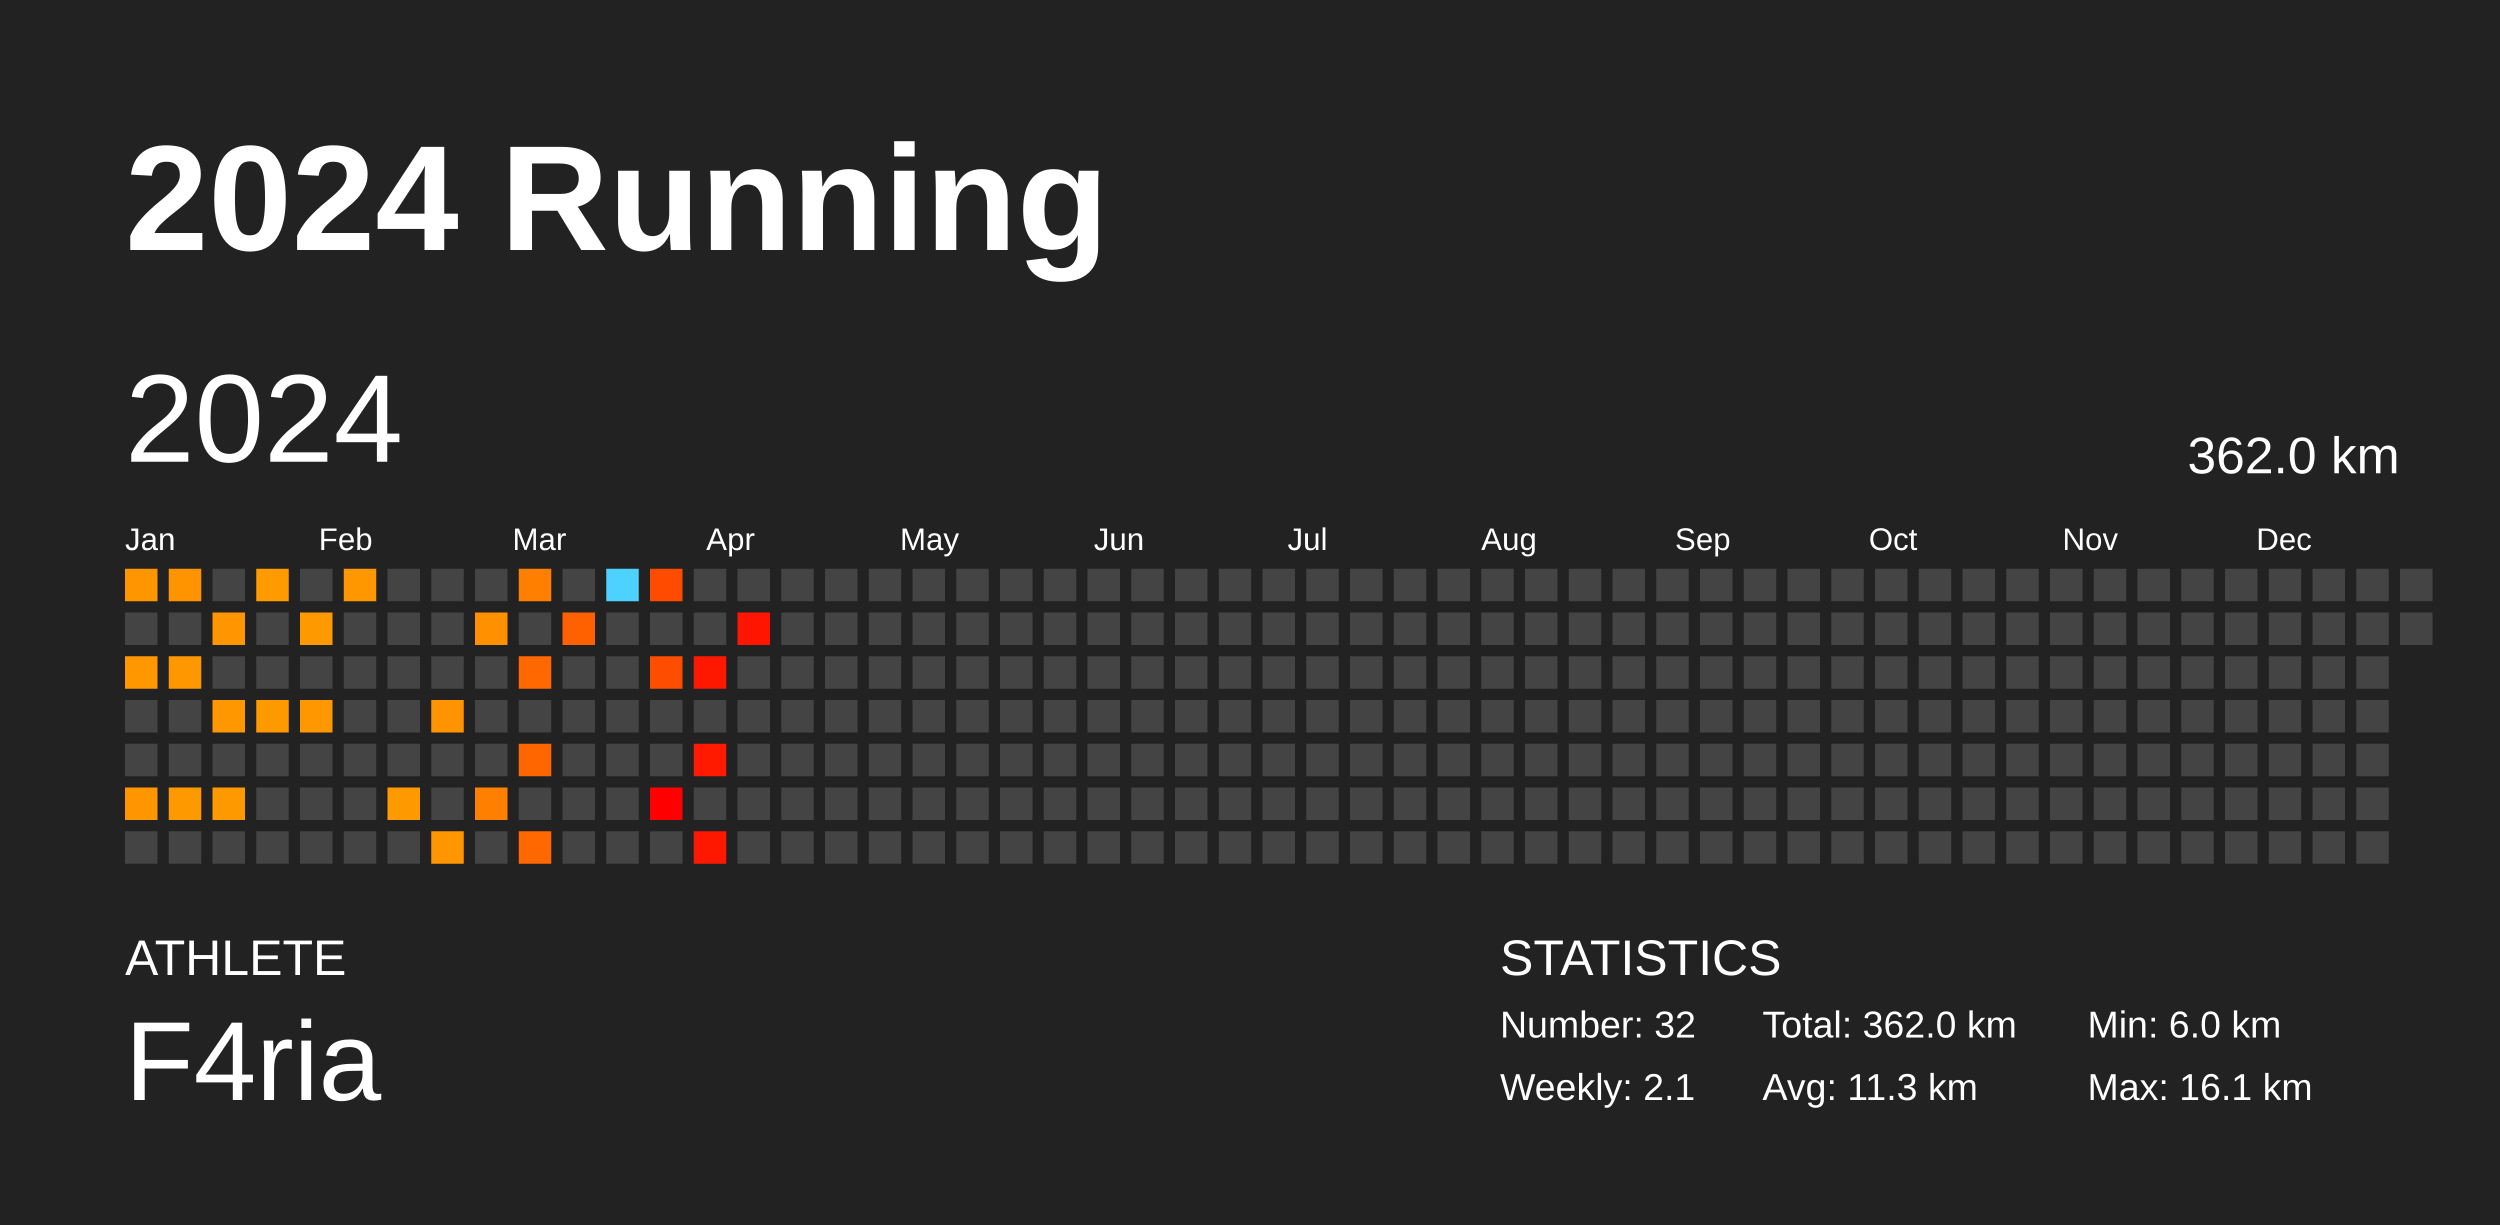
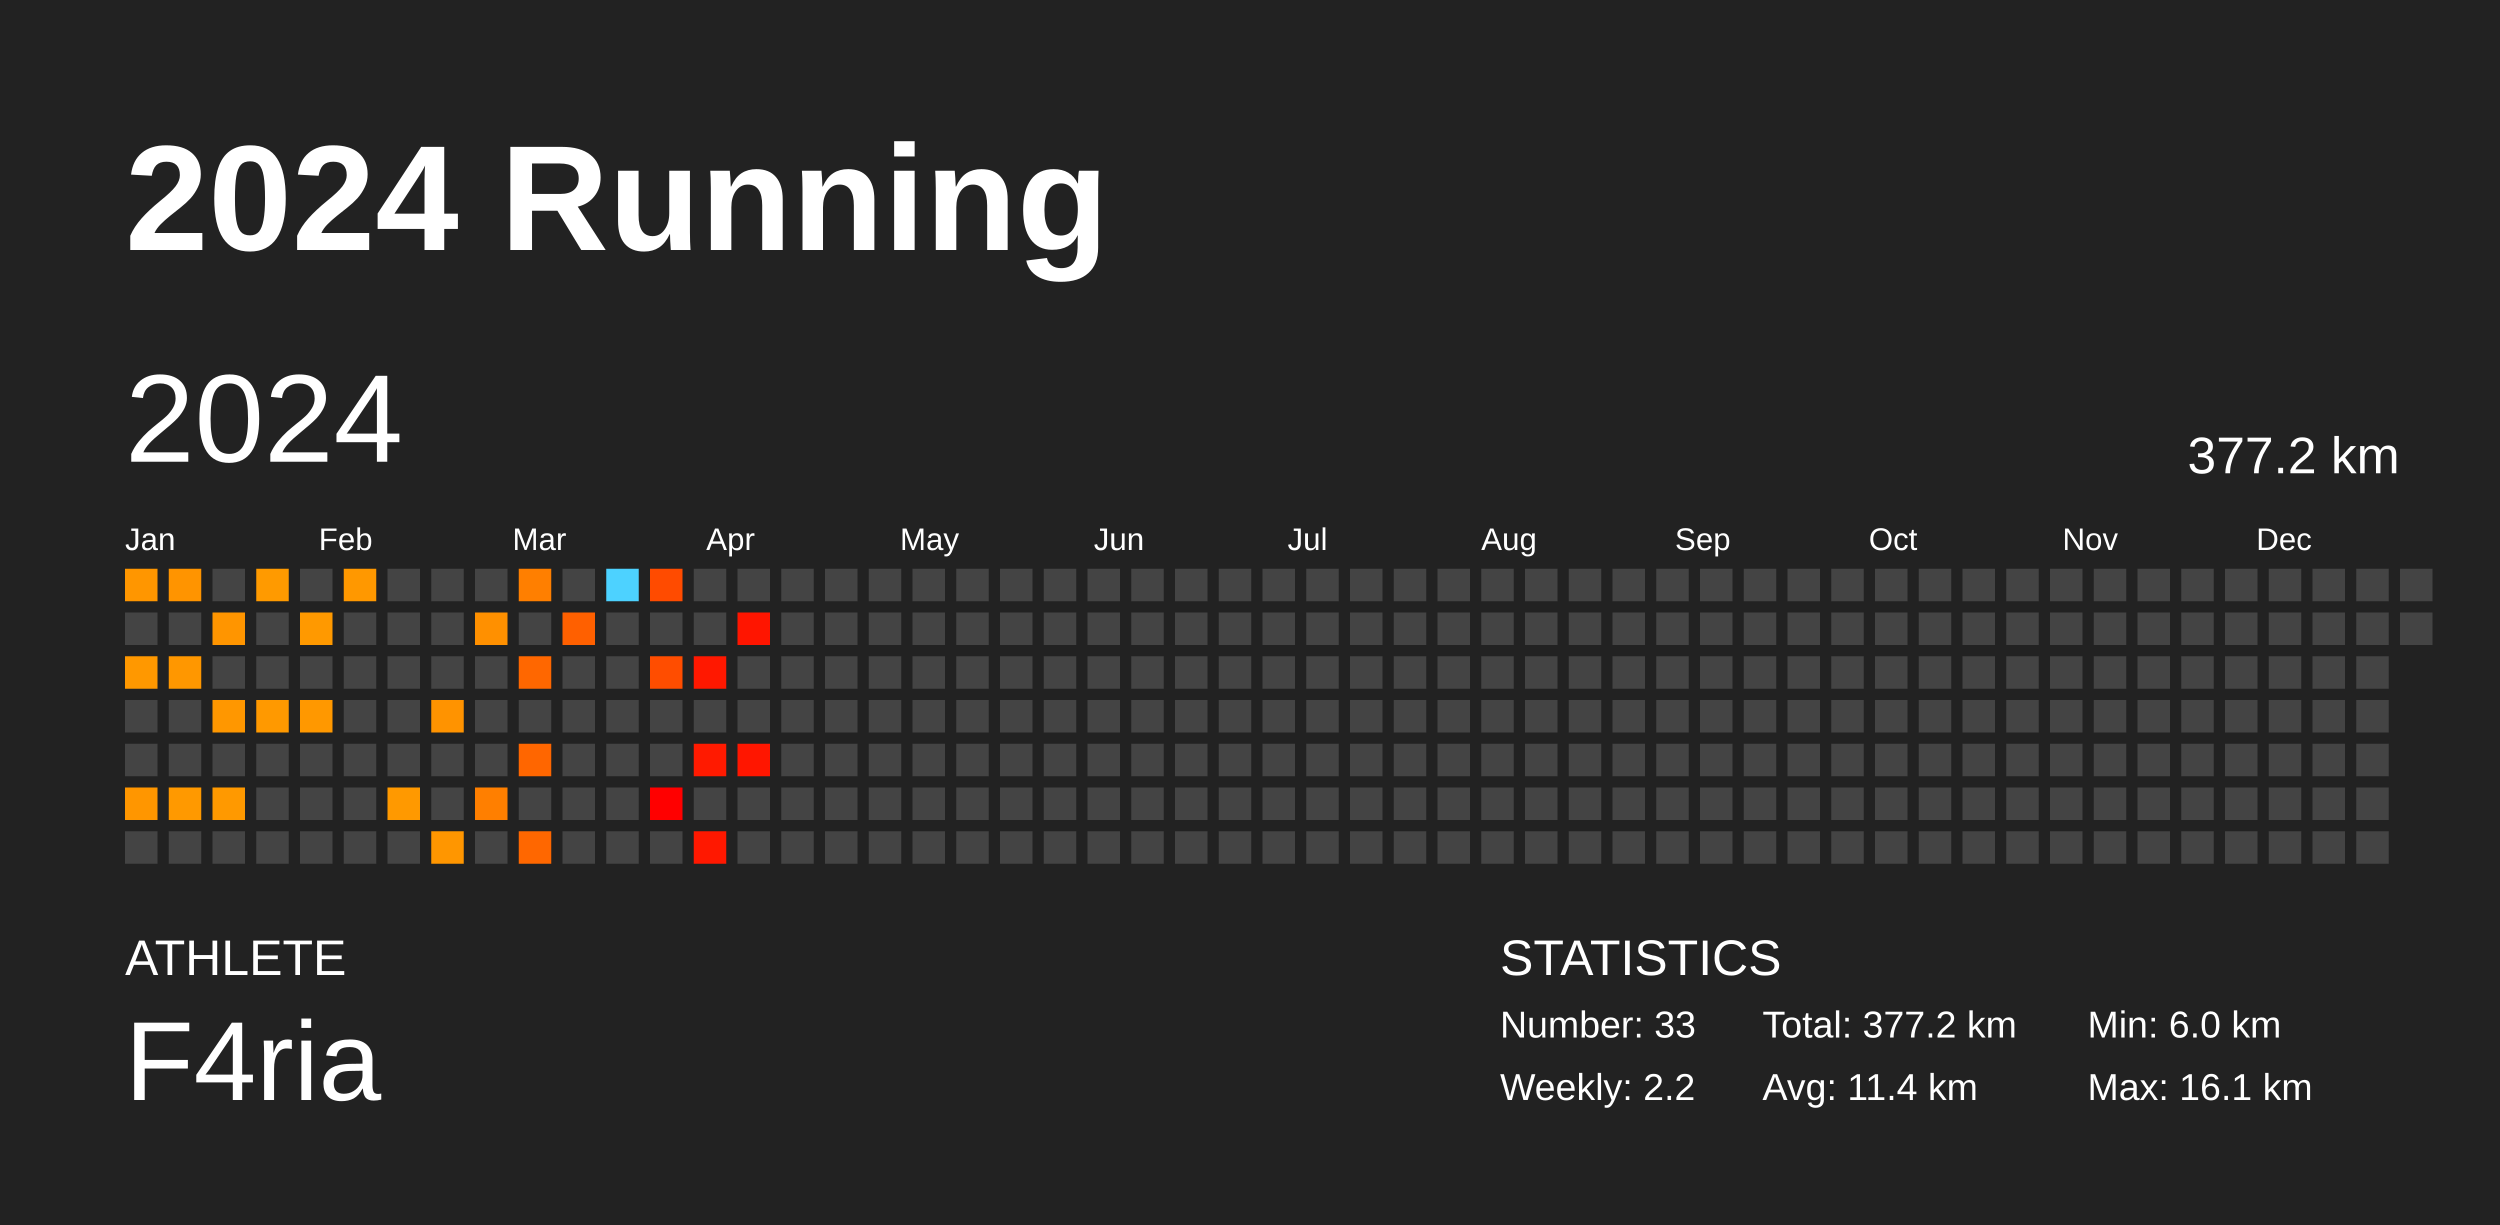
<svg xmlns="http://www.w3.org/2000/svg" baseProfile="full" height="98mm" version="1.1" viewBox="0,0,200,98" width="200mm">
  <defs />
  <rect fill="#222222" height="98" width="200" x="0" y="0" />
  <text fill="#FFFFFF" style="font-size:12px; font-family:Arial; font-weight:bold;" x="10" y="20">2024 Running</text>
  <text fill="#FFFFFF" style="font-size:4px; font-family:Arial" x="10" y="78">ATHLETE</text>
  <text fill="#FFFFFF" style="font-size:9px; font-family:Arial" x="10" y="88">F4ria</text>
  <text fill="#FFFFFF" style="font-size:4px; font-family:Arial" x="120" y="78">STATISTICS</text>
-   <text fill="#FFFFFF" style="font-size:3px; font-family:Arial" x="120" y="83">Number: 32</text>
-   <text fill="#FFFFFF" style="font-size:3px; font-family:Arial" x="120" y="88">Weekly: 2.1</text>
-   <text fill="#FFFFFF" style="font-size:3px; font-family:Arial" x="141" y="83">Total: 362.0 km</text>
-   <text fill="#FFFFFF" style="font-size:3px; font-family:Arial" x="141" y="88">Avg: 11.3 km</text>
+   <text fill="#FFFFFF" style="font-size:3px; font-family:Arial" x="120" y="83">Number: 33</text>
+   <text fill="#FFFFFF" style="font-size:3px; font-family:Arial" x="120" y="88">Weekly: 2.2</text>
+   <text fill="#FFFFFF" style="font-size:3px; font-family:Arial" x="141" y="83">Total: 377.2 km</text>
+   <text fill="#FFFFFF" style="font-size:3px; font-family:Arial" x="141" y="88">Avg: 11.4 km</text>
  <text fill="#FFFFFF" style="font-size:3px; font-family:Arial" x="167" y="83">Min: 6.0 km</text>
  <text fill="#FFFFFF" style="font-size:3px; font-family:Arial" x="167" y="88">Max: 16.1 km</text>
  <text dominant-baseline="hanging" fill="#FFFFFF" style="font-size:10.0px; font-family:Arial;" x="10" y="30">2024</text>
-   <text dominant-baseline="hanging" fill="#FFFFFF" style="font-size:4.125px; font-family:Arial;" x="175" y="35">362.0 km</text>
+   <text dominant-baseline="hanging" fill="#FFFFFF" style="font-size:4.125px; font-family:Arial;" x="175" y="35">377.2 km</text>
  <text fill="#FFFFFF" style="font-size:2.5px; font-family:Arial" x="10.0" y="44">Jan</text>
  <text fill="#FFFFFF" style="font-size:2.5px; font-family:Arial" x="25.5" y="44">Feb</text>
  <text fill="#FFFFFF" style="font-size:2.5px; font-family:Arial" x="41.0" y="44">Mar</text>
  <text fill="#FFFFFF" style="font-size:2.5px; font-family:Arial" x="56.5" y="44">Apr</text>
  <text fill="#FFFFFF" style="font-size:2.5px; font-family:Arial" x="72.0" y="44">May</text>
  <text fill="#FFFFFF" style="font-size:2.5px; font-family:Arial" x="87.5" y="44">Jun</text>
  <text fill="#FFFFFF" style="font-size:2.5px; font-family:Arial" x="103.0" y="44">Jul</text>
  <text fill="#FFFFFF" style="font-size:2.5px; font-family:Arial" x="118.5" y="44">Aug</text>
  <text fill="#FFFFFF" style="font-size:2.5px; font-family:Arial" x="134.0" y="44">Sep</text>
  <text fill="#FFFFFF" style="font-size:2.5px; font-family:Arial" x="149.5" y="44">Oct</text>
  <text fill="#FFFFFF" style="font-size:2.5px; font-family:Arial" x="165.0" y="44">Nov</text>
  <text fill="#FFFFFF" style="font-size:2.5px; font-family:Arial" x="180.5" y="44">Dec</text>
  <rect fill="#ff9600" height="2.6" width="2.6" x="10.0" y="45.5" />
  <rect fill="#444444" height="2.6" width="2.6" x="10.0" y="49.0" />
  <rect fill="#ff9800" height="2.6" width="2.6" x="10.0" y="52.5" />
  <rect fill="#444444" height="2.6" width="2.6" x="10.0" y="56.0" />
  <rect fill="#444444" height="2.6" width="2.6" x="10.0" y="59.5" />
  <rect fill="#ff9600" height="2.6" width="2.6" x="10.0" y="63.0" />
  <rect fill="#444444" height="2.6" width="2.6" x="10.0" y="66.5" />
  <rect fill="#ff9400" height="2.6" width="2.6" x="13.5" y="45.5" />
  <rect fill="#444444" height="2.6" width="2.6" x="13.5" y="49.0" />
  <rect fill="#ff9700" height="2.6" width="2.6" x="13.5" y="52.5" />
  <rect fill="#444444" height="2.6" width="2.6" x="13.5" y="56.0" />
  <rect fill="#444444" height="2.6" width="2.6" x="13.5" y="59.5" />
  <rect fill="#ff9900" height="2.6" width="2.6" x="13.5" y="63.0" />
  <rect fill="#444444" height="2.6" width="2.6" x="13.5" y="66.5" />
  <rect fill="#444444" height="2.6" width="2.6" x="17.0" y="45.5" />
  <rect fill="#ff9500" height="2.6" width="2.6" x="17.0" y="49.0" />
  <rect fill="#444444" height="2.6" width="2.6" x="17.0" y="52.5" />
  <rect fill="#ff9700" height="2.6" width="2.6" x="17.0" y="56.0" />
  <rect fill="#444444" height="2.6" width="2.6" x="17.0" y="59.5" />
  <rect fill="#ff9900" height="2.6" width="2.6" x="17.0" y="63.0" />
  <rect fill="#444444" height="2.6" width="2.6" x="17.0" y="66.5" />
  <rect fill="#ff9a00" height="2.6" width="2.6" x="20.5" y="45.5" />
  <rect fill="#444444" height="2.6" width="2.6" x="20.5" y="49.0" />
  <rect fill="#444444" height="2.6" width="2.6" x="20.5" y="52.5" />
  <rect fill="#ff9900" height="2.6" width="2.6" x="20.5" y="56.0" />
  <rect fill="#444444" height="2.6" width="2.6" x="20.5" y="59.5" />
  <rect fill="#444444" height="2.6" width="2.6" x="20.5" y="63.0" />
  <rect fill="#444444" height="2.6" width="2.6" x="20.5" y="66.5" />
  <rect fill="#444444" height="2.6" width="2.6" x="24.0" y="45.5" />
  <rect fill="#ff9900" height="2.6" width="2.6" x="24.0" y="49.0" />
  <rect fill="#444444" height="2.6" width="2.6" x="24.0" y="52.5" />
  <rect fill="#ff9800" height="2.6" width="2.6" x="24.0" y="56.0" />
  <rect fill="#444444" height="2.6" width="2.6" x="24.0" y="59.5" />
  <rect fill="#444444" height="2.6" width="2.6" x="24.0" y="63.0" />
  <rect fill="#444444" height="2.6" width="2.6" x="24.0" y="66.5" />
  <rect fill="#ff9800" height="2.6" width="2.6" x="27.5" y="45.5" />
  <rect fill="#444444" height="2.6" width="2.6" x="27.5" y="49.0" />
  <rect fill="#444444" height="2.6" width="2.6" x="27.5" y="52.5" />
  <rect fill="#444444" height="2.6" width="2.6" x="27.5" y="56.0" />
  <rect fill="#444444" height="2.6" width="2.6" x="27.5" y="59.5" />
  <rect fill="#444444" height="2.6" width="2.6" x="27.5" y="63.0" />
  <rect fill="#444444" height="2.6" width="2.6" x="27.5" y="66.5" />
  <rect fill="#444444" height="2.6" width="2.6" x="31.0" y="45.5" />
  <rect fill="#444444" height="2.6" width="2.6" x="31.0" y="49.0" />
  <rect fill="#444444" height="2.6" width="2.6" x="31.0" y="52.5" />
  <rect fill="#444444" height="2.6" width="2.6" x="31.0" y="56.0" />
  <rect fill="#444444" height="2.6" width="2.6" x="31.0" y="59.5" />
  <rect fill="#ff9900" height="2.6" width="2.6" x="31.0" y="63.0" />
  <rect fill="#444444" height="2.6" width="2.6" x="31.0" y="66.5" />
  <rect fill="#444444" height="2.6" width="2.6" x="34.5" y="45.5" />
  <rect fill="#444444" height="2.6" width="2.6" x="34.5" y="49.0" />
  <rect fill="#444444" height="2.6" width="2.6" x="34.5" y="52.5" />
  <rect fill="#ff9300" height="2.6" width="2.6" x="34.5" y="56.0" />
  <rect fill="#444444" height="2.6" width="2.6" x="34.5" y="59.5" />
  <rect fill="#444444" height="2.6" width="2.6" x="34.5" y="63.0" />
  <rect fill="#ff9600" height="2.6" width="2.6" x="34.5" y="66.5" />
  <rect fill="#444444" height="2.6" width="2.6" x="38.0" y="45.5" />
  <rect fill="#ff9000" height="2.6" width="2.6" x="38.0" y="49.0" />
  <rect fill="#444444" height="2.6" width="2.6" x="38.0" y="52.5" />
  <rect fill="#444444" height="2.6" width="2.6" x="38.0" y="56.0" />
  <rect fill="#444444" height="2.6" width="2.6" x="38.0" y="59.5" />
  <rect fill="#ff7f00" height="2.6" width="2.6" x="38.0" y="63.0" />
  <rect fill="#444444" height="2.6" width="2.6" x="38.0" y="66.5" />
  <rect fill="#ff7f00" height="2.6" width="2.6" x="41.5" y="45.5" />
  <rect fill="#444444" height="2.6" width="2.6" x="41.5" y="49.0" />
  <rect fill="#ff6700" height="2.6" width="2.6" x="41.5" y="52.5" />
  <rect fill="#444444" height="2.6" width="2.6" x="41.5" y="56.0" />
  <rect fill="#ff6600" height="2.6" width="2.6" x="41.5" y="59.5" />
  <rect fill="#444444" height="2.6" width="2.6" x="41.5" y="63.0" />
  <rect fill="#ff6700" height="2.6" width="2.6" x="41.5" y="66.5" />
  <rect fill="#444444" height="2.6" width="2.6" x="45.0" y="45.5" />
  <rect fill="#ff6000" height="2.6" width="2.6" x="45.0" y="49.0" />
  <rect fill="#444444" height="2.6" width="2.6" x="45.0" y="52.5" />
  <rect fill="#444444" height="2.6" width="2.6" x="45.0" y="56.0" />
  <rect fill="#444444" height="2.6" width="2.6" x="45.0" y="59.5" />
  <rect fill="#444444" height="2.6" width="2.6" x="45.0" y="63.0" />
  <rect fill="#444444" height="2.6" width="2.6" x="45.0" y="66.5" />
  <rect fill="#4dd2ff" height="2.6" width="2.6" x="48.5" y="45.5" />
  <rect fill="#444444" height="2.6" width="2.6" x="48.5" y="49.0" />
  <rect fill="#444444" height="2.6" width="2.6" x="48.5" y="52.5" />
  <rect fill="#444444" height="2.6" width="2.6" x="48.5" y="56.0" />
  <rect fill="#444444" height="2.6" width="2.6" x="48.5" y="59.5" />
  <rect fill="#444444" height="2.6" width="2.6" x="48.5" y="63.0" />
  <rect fill="#444444" height="2.6" width="2.6" x="48.5" y="66.5" />
  <rect fill="#ff4b00" height="2.6" width="2.6" x="52.0" y="45.5" />
  <rect fill="#444444" height="2.6" width="2.6" x="52.0" y="49.0" />
  <rect fill="#ff4d00" height="2.6" width="2.6" x="52.0" y="52.5" />
  <rect fill="#444444" height="2.6" width="2.6" x="52.0" y="56.0" />
  <rect fill="#444444" height="2.6" width="2.6" x="52.0" y="59.5" />
  <rect fill="#ff0000" height="2.6" width="2.6" x="52.0" y="63.0" />
  <rect fill="#444444" height="2.6" width="2.6" x="52.0" y="66.5" />
  <rect fill="#444444" height="2.6" width="2.6" x="55.5" y="45.5" />
  <rect fill="#444444" height="2.6" width="2.6" x="55.5" y="49.0" />
  <rect fill="#ff1800" height="2.6" width="2.6" x="55.5" y="52.5" />
  <rect fill="#444444" height="2.6" width="2.6" x="55.5" y="56.0" />
  <rect fill="#ff1a00" height="2.6" width="2.6" x="55.5" y="59.5" />
  <rect fill="#444444" height="2.6" width="2.6" x="55.5" y="63.0" />
  <rect fill="#ff1800" height="2.6" width="2.6" x="55.5" y="66.5" />
  <rect fill="#444444" height="2.6" width="2.6" x="59.0" y="45.5" />
  <rect fill="#ff1500" height="2.6" width="2.6" x="59.0" y="49.0" />
  <rect fill="#444444" height="2.6" width="2.6" x="59.0" y="52.5" />
  <rect fill="#444444" height="2.6" width="2.6" x="59.0" y="56.0" />
-   <rect fill="#444444" height="2.6" width="2.6" x="59.0" y="59.5" />
+   <rect fill="#ff1600" height="2.6" width="2.6" x="59.0" y="59.5" />
  <rect fill="#444444" height="2.6" width="2.6" x="59.0" y="63.0" />
  <rect fill="#444444" height="2.6" width="2.6" x="59.0" y="66.5" />
  <rect fill="#444444" height="2.6" width="2.6" x="62.5" y="45.5" />
  <rect fill="#444444" height="2.6" width="2.6" x="62.5" y="49.0" />
  <rect fill="#444444" height="2.6" width="2.6" x="62.5" y="52.5" />
  <rect fill="#444444" height="2.6" width="2.6" x="62.5" y="56.0" />
  <rect fill="#444444" height="2.6" width="2.6" x="62.5" y="59.5" />
  <rect fill="#444444" height="2.6" width="2.6" x="62.5" y="63.0" />
  <rect fill="#444444" height="2.6" width="2.6" x="62.5" y="66.5" />
  <rect fill="#444444" height="2.6" width="2.6" x="66.0" y="45.5" />
  <rect fill="#444444" height="2.6" width="2.6" x="66.0" y="49.0" />
  <rect fill="#444444" height="2.6" width="2.6" x="66.0" y="52.5" />
  <rect fill="#444444" height="2.6" width="2.6" x="66.0" y="56.0" />
  <rect fill="#444444" height="2.6" width="2.6" x="66.0" y="59.5" />
  <rect fill="#444444" height="2.6" width="2.6" x="66.0" y="63.0" />
  <rect fill="#444444" height="2.6" width="2.6" x="66.0" y="66.5" />
  <rect fill="#444444" height="2.6" width="2.6" x="69.5" y="45.5" />
  <rect fill="#444444" height="2.6" width="2.6" x="69.5" y="49.0" />
  <rect fill="#444444" height="2.6" width="2.6" x="69.5" y="52.5" />
  <rect fill="#444444" height="2.6" width="2.6" x="69.5" y="56.0" />
  <rect fill="#444444" height="2.6" width="2.6" x="69.5" y="59.5" />
  <rect fill="#444444" height="2.6" width="2.6" x="69.5" y="63.0" />
  <rect fill="#444444" height="2.6" width="2.6" x="69.5" y="66.5" />
  <rect fill="#444444" height="2.6" width="2.6" x="73.0" y="45.5" />
  <rect fill="#444444" height="2.6" width="2.6" x="73.0" y="49.0" />
  <rect fill="#444444" height="2.6" width="2.6" x="73.0" y="52.5" />
  <rect fill="#444444" height="2.6" width="2.6" x="73.0" y="56.0" />
  <rect fill="#444444" height="2.6" width="2.6" x="73.0" y="59.5" />
  <rect fill="#444444" height="2.6" width="2.6" x="73.0" y="63.0" />
  <rect fill="#444444" height="2.6" width="2.6" x="73.0" y="66.5" />
  <rect fill="#444444" height="2.6" width="2.6" x="76.5" y="45.5" />
  <rect fill="#444444" height="2.6" width="2.6" x="76.5" y="49.0" />
  <rect fill="#444444" height="2.6" width="2.6" x="76.5" y="52.5" />
  <rect fill="#444444" height="2.6" width="2.6" x="76.5" y="56.0" />
  <rect fill="#444444" height="2.6" width="2.6" x="76.5" y="59.5" />
  <rect fill="#444444" height="2.6" width="2.6" x="76.5" y="63.0" />
  <rect fill="#444444" height="2.6" width="2.6" x="76.5" y="66.5" />
  <rect fill="#444444" height="2.6" width="2.6" x="80.0" y="45.5" />
  <rect fill="#444444" height="2.6" width="2.6" x="80.0" y="49.0" />
  <rect fill="#444444" height="2.6" width="2.6" x="80.0" y="52.5" />
  <rect fill="#444444" height="2.6" width="2.6" x="80.0" y="56.0" />
  <rect fill="#444444" height="2.6" width="2.6" x="80.0" y="59.5" />
  <rect fill="#444444" height="2.6" width="2.6" x="80.0" y="63.0" />
  <rect fill="#444444" height="2.6" width="2.6" x="80.0" y="66.5" />
  <rect fill="#444444" height="2.6" width="2.6" x="83.5" y="45.5" />
  <rect fill="#444444" height="2.6" width="2.6" x="83.5" y="49.0" />
  <rect fill="#444444" height="2.6" width="2.6" x="83.5" y="52.5" />
  <rect fill="#444444" height="2.6" width="2.6" x="83.5" y="56.0" />
  <rect fill="#444444" height="2.6" width="2.6" x="83.5" y="59.5" />
  <rect fill="#444444" height="2.6" width="2.6" x="83.5" y="63.0" />
  <rect fill="#444444" height="2.6" width="2.6" x="83.5" y="66.5" />
  <rect fill="#444444" height="2.6" width="2.6" x="87.0" y="45.5" />
  <rect fill="#444444" height="2.6" width="2.6" x="87.0" y="49.0" />
  <rect fill="#444444" height="2.6" width="2.6" x="87.0" y="52.5" />
  <rect fill="#444444" height="2.6" width="2.6" x="87.0" y="56.0" />
  <rect fill="#444444" height="2.6" width="2.6" x="87.0" y="59.5" />
  <rect fill="#444444" height="2.6" width="2.6" x="87.0" y="63.0" />
  <rect fill="#444444" height="2.6" width="2.6" x="87.0" y="66.5" />
  <rect fill="#444444" height="2.6" width="2.6" x="90.5" y="45.5" />
  <rect fill="#444444" height="2.6" width="2.6" x="90.5" y="49.0" />
  <rect fill="#444444" height="2.6" width="2.6" x="90.5" y="52.5" />
  <rect fill="#444444" height="2.6" width="2.6" x="90.5" y="56.0" />
  <rect fill="#444444" height="2.6" width="2.6" x="90.5" y="59.5" />
  <rect fill="#444444" height="2.6" width="2.6" x="90.5" y="63.0" />
  <rect fill="#444444" height="2.6" width="2.6" x="90.5" y="66.5" />
  <rect fill="#444444" height="2.6" width="2.6" x="94.0" y="45.5" />
  <rect fill="#444444" height="2.6" width="2.6" x="94.0" y="49.0" />
  <rect fill="#444444" height="2.6" width="2.6" x="94.0" y="52.5" />
  <rect fill="#444444" height="2.6" width="2.6" x="94.0" y="56.0" />
  <rect fill="#444444" height="2.6" width="2.6" x="94.0" y="59.5" />
  <rect fill="#444444" height="2.6" width="2.6" x="94.0" y="63.0" />
  <rect fill="#444444" height="2.6" width="2.6" x="94.0" y="66.5" />
  <rect fill="#444444" height="2.6" width="2.6" x="97.5" y="45.5" />
  <rect fill="#444444" height="2.6" width="2.6" x="97.5" y="49.0" />
  <rect fill="#444444" height="2.6" width="2.6" x="97.5" y="52.5" />
  <rect fill="#444444" height="2.6" width="2.6" x="97.5" y="56.0" />
  <rect fill="#444444" height="2.6" width="2.6" x="97.5" y="59.5" />
  <rect fill="#444444" height="2.6" width="2.6" x="97.5" y="63.0" />
  <rect fill="#444444" height="2.6" width="2.6" x="97.5" y="66.5" />
  <rect fill="#444444" height="2.6" width="2.6" x="101.0" y="45.5" />
  <rect fill="#444444" height="2.6" width="2.6" x="101.0" y="49.0" />
  <rect fill="#444444" height="2.6" width="2.6" x="101.0" y="52.5" />
  <rect fill="#444444" height="2.6" width="2.6" x="101.0" y="56.0" />
  <rect fill="#444444" height="2.6" width="2.6" x="101.0" y="59.5" />
  <rect fill="#444444" height="2.6" width="2.6" x="101.0" y="63.0" />
  <rect fill="#444444" height="2.6" width="2.6" x="101.0" y="66.5" />
  <rect fill="#444444" height="2.6" width="2.6" x="104.5" y="45.5" />
  <rect fill="#444444" height="2.6" width="2.6" x="104.5" y="49.0" />
  <rect fill="#444444" height="2.6" width="2.6" x="104.5" y="52.5" />
  <rect fill="#444444" height="2.6" width="2.6" x="104.5" y="56.0" />
  <rect fill="#444444" height="2.6" width="2.6" x="104.5" y="59.5" />
  <rect fill="#444444" height="2.6" width="2.6" x="104.5" y="63.0" />
  <rect fill="#444444" height="2.6" width="2.6" x="104.5" y="66.5" />
  <rect fill="#444444" height="2.6" width="2.6" x="108.0" y="45.5" />
  <rect fill="#444444" height="2.6" width="2.6" x="108.0" y="49.0" />
  <rect fill="#444444" height="2.6" width="2.6" x="108.0" y="52.5" />
  <rect fill="#444444" height="2.6" width="2.6" x="108.0" y="56.0" />
  <rect fill="#444444" height="2.6" width="2.6" x="108.0" y="59.5" />
  <rect fill="#444444" height="2.6" width="2.6" x="108.0" y="63.0" />
  <rect fill="#444444" height="2.6" width="2.6" x="108.0" y="66.5" />
  <rect fill="#444444" height="2.6" width="2.6" x="111.5" y="45.5" />
  <rect fill="#444444" height="2.6" width="2.6" x="111.5" y="49.0" />
  <rect fill="#444444" height="2.6" width="2.6" x="111.5" y="52.5" />
  <rect fill="#444444" height="2.6" width="2.6" x="111.5" y="56.0" />
  <rect fill="#444444" height="2.6" width="2.6" x="111.5" y="59.5" />
  <rect fill="#444444" height="2.6" width="2.6" x="111.5" y="63.0" />
  <rect fill="#444444" height="2.6" width="2.6" x="111.5" y="66.5" />
  <rect fill="#444444" height="2.6" width="2.6" x="115.0" y="45.5" />
  <rect fill="#444444" height="2.6" width="2.6" x="115.0" y="49.0" />
  <rect fill="#444444" height="2.6" width="2.6" x="115.0" y="52.5" />
  <rect fill="#444444" height="2.6" width="2.6" x="115.0" y="56.0" />
  <rect fill="#444444" height="2.6" width="2.6" x="115.0" y="59.5" />
  <rect fill="#444444" height="2.6" width="2.6" x="115.0" y="63.0" />
  <rect fill="#444444" height="2.6" width="2.6" x="115.0" y="66.5" />
  <rect fill="#444444" height="2.6" width="2.6" x="118.5" y="45.5" />
  <rect fill="#444444" height="2.6" width="2.6" x="118.5" y="49.0" />
  <rect fill="#444444" height="2.6" width="2.6" x="118.5" y="52.5" />
  <rect fill="#444444" height="2.6" width="2.6" x="118.5" y="56.0" />
  <rect fill="#444444" height="2.6" width="2.6" x="118.5" y="59.5" />
  <rect fill="#444444" height="2.6" width="2.6" x="118.5" y="63.0" />
  <rect fill="#444444" height="2.6" width="2.6" x="118.5" y="66.5" />
  <rect fill="#444444" height="2.6" width="2.6" x="122.0" y="45.5" />
  <rect fill="#444444" height="2.6" width="2.6" x="122.0" y="49.0" />
  <rect fill="#444444" height="2.6" width="2.6" x="122.0" y="52.5" />
  <rect fill="#444444" height="2.6" width="2.6" x="122.0" y="56.0" />
  <rect fill="#444444" height="2.6" width="2.6" x="122.0" y="59.5" />
  <rect fill="#444444" height="2.6" width="2.6" x="122.0" y="63.0" />
  <rect fill="#444444" height="2.6" width="2.6" x="122.0" y="66.5" />
  <rect fill="#444444" height="2.6" width="2.6" x="125.5" y="45.5" />
  <rect fill="#444444" height="2.6" width="2.6" x="125.5" y="49.0" />
  <rect fill="#444444" height="2.6" width="2.6" x="125.5" y="52.5" />
  <rect fill="#444444" height="2.6" width="2.6" x="125.5" y="56.0" />
  <rect fill="#444444" height="2.6" width="2.6" x="125.5" y="59.5" />
  <rect fill="#444444" height="2.6" width="2.6" x="125.5" y="63.0" />
  <rect fill="#444444" height="2.6" width="2.6" x="125.5" y="66.5" />
  <rect fill="#444444" height="2.6" width="2.6" x="129.0" y="45.5" />
  <rect fill="#444444" height="2.6" width="2.6" x="129.0" y="49.0" />
  <rect fill="#444444" height="2.6" width="2.6" x="129.0" y="52.5" />
  <rect fill="#444444" height="2.6" width="2.6" x="129.0" y="56.0" />
  <rect fill="#444444" height="2.6" width="2.6" x="129.0" y="59.5" />
  <rect fill="#444444" height="2.6" width="2.6" x="129.0" y="63.0" />
  <rect fill="#444444" height="2.6" width="2.6" x="129.0" y="66.5" />
  <rect fill="#444444" height="2.6" width="2.6" x="132.5" y="45.5" />
  <rect fill="#444444" height="2.6" width="2.6" x="132.5" y="49.0" />
  <rect fill="#444444" height="2.6" width="2.6" x="132.5" y="52.5" />
  <rect fill="#444444" height="2.6" width="2.6" x="132.5" y="56.0" />
  <rect fill="#444444" height="2.6" width="2.6" x="132.5" y="59.5" />
  <rect fill="#444444" height="2.6" width="2.6" x="132.5" y="63.0" />
  <rect fill="#444444" height="2.6" width="2.6" x="132.5" y="66.5" />
  <rect fill="#444444" height="2.6" width="2.6" x="136.0" y="45.5" />
  <rect fill="#444444" height="2.6" width="2.6" x="136.0" y="49.0" />
  <rect fill="#444444" height="2.6" width="2.6" x="136.0" y="52.5" />
  <rect fill="#444444" height="2.6" width="2.6" x="136.0" y="56.0" />
  <rect fill="#444444" height="2.6" width="2.6" x="136.0" y="59.5" />
  <rect fill="#444444" height="2.6" width="2.6" x="136.0" y="63.0" />
  <rect fill="#444444" height="2.6" width="2.6" x="136.0" y="66.5" />
  <rect fill="#444444" height="2.6" width="2.6" x="139.5" y="45.5" />
  <rect fill="#444444" height="2.6" width="2.6" x="139.5" y="49.0" />
  <rect fill="#444444" height="2.6" width="2.6" x="139.5" y="52.5" />
  <rect fill="#444444" height="2.6" width="2.6" x="139.5" y="56.0" />
  <rect fill="#444444" height="2.6" width="2.6" x="139.5" y="59.5" />
  <rect fill="#444444" height="2.6" width="2.6" x="139.5" y="63.0" />
  <rect fill="#444444" height="2.6" width="2.6" x="139.5" y="66.5" />
  <rect fill="#444444" height="2.6" width="2.6" x="143.0" y="45.5" />
  <rect fill="#444444" height="2.6" width="2.6" x="143.0" y="49.0" />
  <rect fill="#444444" height="2.6" width="2.6" x="143.0" y="52.5" />
  <rect fill="#444444" height="2.6" width="2.6" x="143.0" y="56.0" />
  <rect fill="#444444" height="2.6" width="2.6" x="143.0" y="59.5" />
  <rect fill="#444444" height="2.6" width="2.6" x="143.0" y="63.0" />
  <rect fill="#444444" height="2.6" width="2.6" x="143.0" y="66.5" />
  <rect fill="#444444" height="2.6" width="2.6" x="146.5" y="45.5" />
  <rect fill="#444444" height="2.6" width="2.6" x="146.5" y="49.0" />
  <rect fill="#444444" height="2.6" width="2.6" x="146.5" y="52.5" />
  <rect fill="#444444" height="2.6" width="2.6" x="146.5" y="56.0" />
  <rect fill="#444444" height="2.6" width="2.6" x="146.5" y="59.5" />
  <rect fill="#444444" height="2.6" width="2.6" x="146.5" y="63.0" />
  <rect fill="#444444" height="2.6" width="2.6" x="146.5" y="66.5" />
  <rect fill="#444444" height="2.6" width="2.6" x="150.0" y="45.5" />
  <rect fill="#444444" height="2.6" width="2.6" x="150.0" y="49.0" />
  <rect fill="#444444" height="2.6" width="2.6" x="150.0" y="52.5" />
  <rect fill="#444444" height="2.6" width="2.6" x="150.0" y="56.0" />
  <rect fill="#444444" height="2.6" width="2.6" x="150.0" y="59.5" />
  <rect fill="#444444" height="2.6" width="2.6" x="150.0" y="63.0" />
  <rect fill="#444444" height="2.6" width="2.6" x="150.0" y="66.5" />
  <rect fill="#444444" height="2.6" width="2.6" x="153.5" y="45.5" />
  <rect fill="#444444" height="2.6" width="2.6" x="153.5" y="49.0" />
  <rect fill="#444444" height="2.6" width="2.6" x="153.5" y="52.5" />
  <rect fill="#444444" height="2.6" width="2.6" x="153.5" y="56.0" />
  <rect fill="#444444" height="2.6" width="2.6" x="153.5" y="59.5" />
  <rect fill="#444444" height="2.6" width="2.6" x="153.5" y="63.0" />
  <rect fill="#444444" height="2.6" width="2.6" x="153.5" y="66.5" />
  <rect fill="#444444" height="2.6" width="2.6" x="157.0" y="45.5" />
  <rect fill="#444444" height="2.6" width="2.6" x="157.0" y="49.0" />
  <rect fill="#444444" height="2.6" width="2.6" x="157.0" y="52.5" />
  <rect fill="#444444" height="2.6" width="2.6" x="157.0" y="56.0" />
  <rect fill="#444444" height="2.6" width="2.6" x="157.0" y="59.5" />
  <rect fill="#444444" height="2.6" width="2.6" x="157.0" y="63.0" />
  <rect fill="#444444" height="2.6" width="2.6" x="157.0" y="66.5" />
  <rect fill="#444444" height="2.6" width="2.6" x="160.5" y="45.5" />
  <rect fill="#444444" height="2.6" width="2.6" x="160.5" y="49.0" />
  <rect fill="#444444" height="2.6" width="2.6" x="160.5" y="52.5" />
  <rect fill="#444444" height="2.6" width="2.6" x="160.5" y="56.0" />
  <rect fill="#444444" height="2.6" width="2.6" x="160.5" y="59.5" />
  <rect fill="#444444" height="2.6" width="2.6" x="160.5" y="63.0" />
  <rect fill="#444444" height="2.6" width="2.6" x="160.5" y="66.5" />
  <rect fill="#444444" height="2.6" width="2.6" x="164.0" y="45.5" />
  <rect fill="#444444" height="2.6" width="2.6" x="164.0" y="49.0" />
  <rect fill="#444444" height="2.6" width="2.6" x="164.0" y="52.5" />
  <rect fill="#444444" height="2.6" width="2.6" x="164.0" y="56.0" />
  <rect fill="#444444" height="2.6" width="2.6" x="164.0" y="59.5" />
  <rect fill="#444444" height="2.6" width="2.6" x="164.0" y="63.0" />
  <rect fill="#444444" height="2.6" width="2.6" x="164.0" y="66.5" />
  <rect fill="#444444" height="2.6" width="2.6" x="167.5" y="45.5" />
  <rect fill="#444444" height="2.6" width="2.6" x="167.5" y="49.0" />
  <rect fill="#444444" height="2.6" width="2.6" x="167.5" y="52.5" />
  <rect fill="#444444" height="2.6" width="2.6" x="167.5" y="56.0" />
  <rect fill="#444444" height="2.6" width="2.6" x="167.5" y="59.5" />
  <rect fill="#444444" height="2.6" width="2.6" x="167.5" y="63.0" />
  <rect fill="#444444" height="2.6" width="2.6" x="167.5" y="66.5" />
  <rect fill="#444444" height="2.6" width="2.6" x="171.0" y="45.5" />
  <rect fill="#444444" height="2.6" width="2.6" x="171.0" y="49.0" />
  <rect fill="#444444" height="2.6" width="2.6" x="171.0" y="52.5" />
  <rect fill="#444444" height="2.6" width="2.6" x="171.0" y="56.0" />
  <rect fill="#444444" height="2.6" width="2.6" x="171.0" y="59.5" />
  <rect fill="#444444" height="2.6" width="2.6" x="171.0" y="63.0" />
  <rect fill="#444444" height="2.6" width="2.6" x="171.0" y="66.5" />
  <rect fill="#444444" height="2.6" width="2.6" x="174.5" y="45.5" />
  <rect fill="#444444" height="2.6" width="2.6" x="174.5" y="49.0" />
  <rect fill="#444444" height="2.6" width="2.6" x="174.5" y="52.5" />
  <rect fill="#444444" height="2.6" width="2.6" x="174.5" y="56.0" />
  <rect fill="#444444" height="2.6" width="2.6" x="174.5" y="59.5" />
  <rect fill="#444444" height="2.6" width="2.6" x="174.5" y="63.0" />
  <rect fill="#444444" height="2.6" width="2.6" x="174.5" y="66.5" />
  <rect fill="#444444" height="2.6" width="2.6" x="178.0" y="45.5" />
  <rect fill="#444444" height="2.6" width="2.6" x="178.0" y="49.0" />
  <rect fill="#444444" height="2.6" width="2.6" x="178.0" y="52.5" />
  <rect fill="#444444" height="2.6" width="2.6" x="178.0" y="56.0" />
  <rect fill="#444444" height="2.6" width="2.6" x="178.0" y="59.5" />
  <rect fill="#444444" height="2.6" width="2.6" x="178.0" y="63.0" />
  <rect fill="#444444" height="2.6" width="2.6" x="178.0" y="66.5" />
  <rect fill="#444444" height="2.6" width="2.6" x="181.5" y="45.5" />
  <rect fill="#444444" height="2.6" width="2.6" x="181.5" y="49.0" />
  <rect fill="#444444" height="2.6" width="2.6" x="181.5" y="52.5" />
  <rect fill="#444444" height="2.6" width="2.6" x="181.5" y="56.0" />
  <rect fill="#444444" height="2.6" width="2.6" x="181.5" y="59.5" />
  <rect fill="#444444" height="2.6" width="2.6" x="181.5" y="63.0" />
  <rect fill="#444444" height="2.6" width="2.6" x="181.5" y="66.5" />
  <rect fill="#444444" height="2.6" width="2.6" x="185.0" y="45.5" />
  <rect fill="#444444" height="2.6" width="2.6" x="185.0" y="49.0" />
  <rect fill="#444444" height="2.6" width="2.6" x="185.0" y="52.5" />
  <rect fill="#444444" height="2.6" width="2.6" x="185.0" y="56.0" />
  <rect fill="#444444" height="2.6" width="2.6" x="185.0" y="59.5" />
  <rect fill="#444444" height="2.6" width="2.6" x="185.0" y="63.0" />
  <rect fill="#444444" height="2.6" width="2.6" x="185.0" y="66.5" />
  <rect fill="#444444" height="2.6" width="2.6" x="188.5" y="45.5" />
  <rect fill="#444444" height="2.6" width="2.6" x="188.5" y="49.0" />
  <rect fill="#444444" height="2.6" width="2.6" x="188.5" y="52.5" />
  <rect fill="#444444" height="2.6" width="2.6" x="188.5" y="56.0" />
  <rect fill="#444444" height="2.6" width="2.6" x="188.5" y="59.5" />
  <rect fill="#444444" height="2.6" width="2.6" x="188.5" y="63.0" />
  <rect fill="#444444" height="2.6" width="2.6" x="188.5" y="66.5" />
  <rect fill="#444444" height="2.6" width="2.6" x="192.0" y="45.5" />
  <rect fill="#444444" height="2.6" width="2.6" x="192.0" y="49.0" />
</svg>
